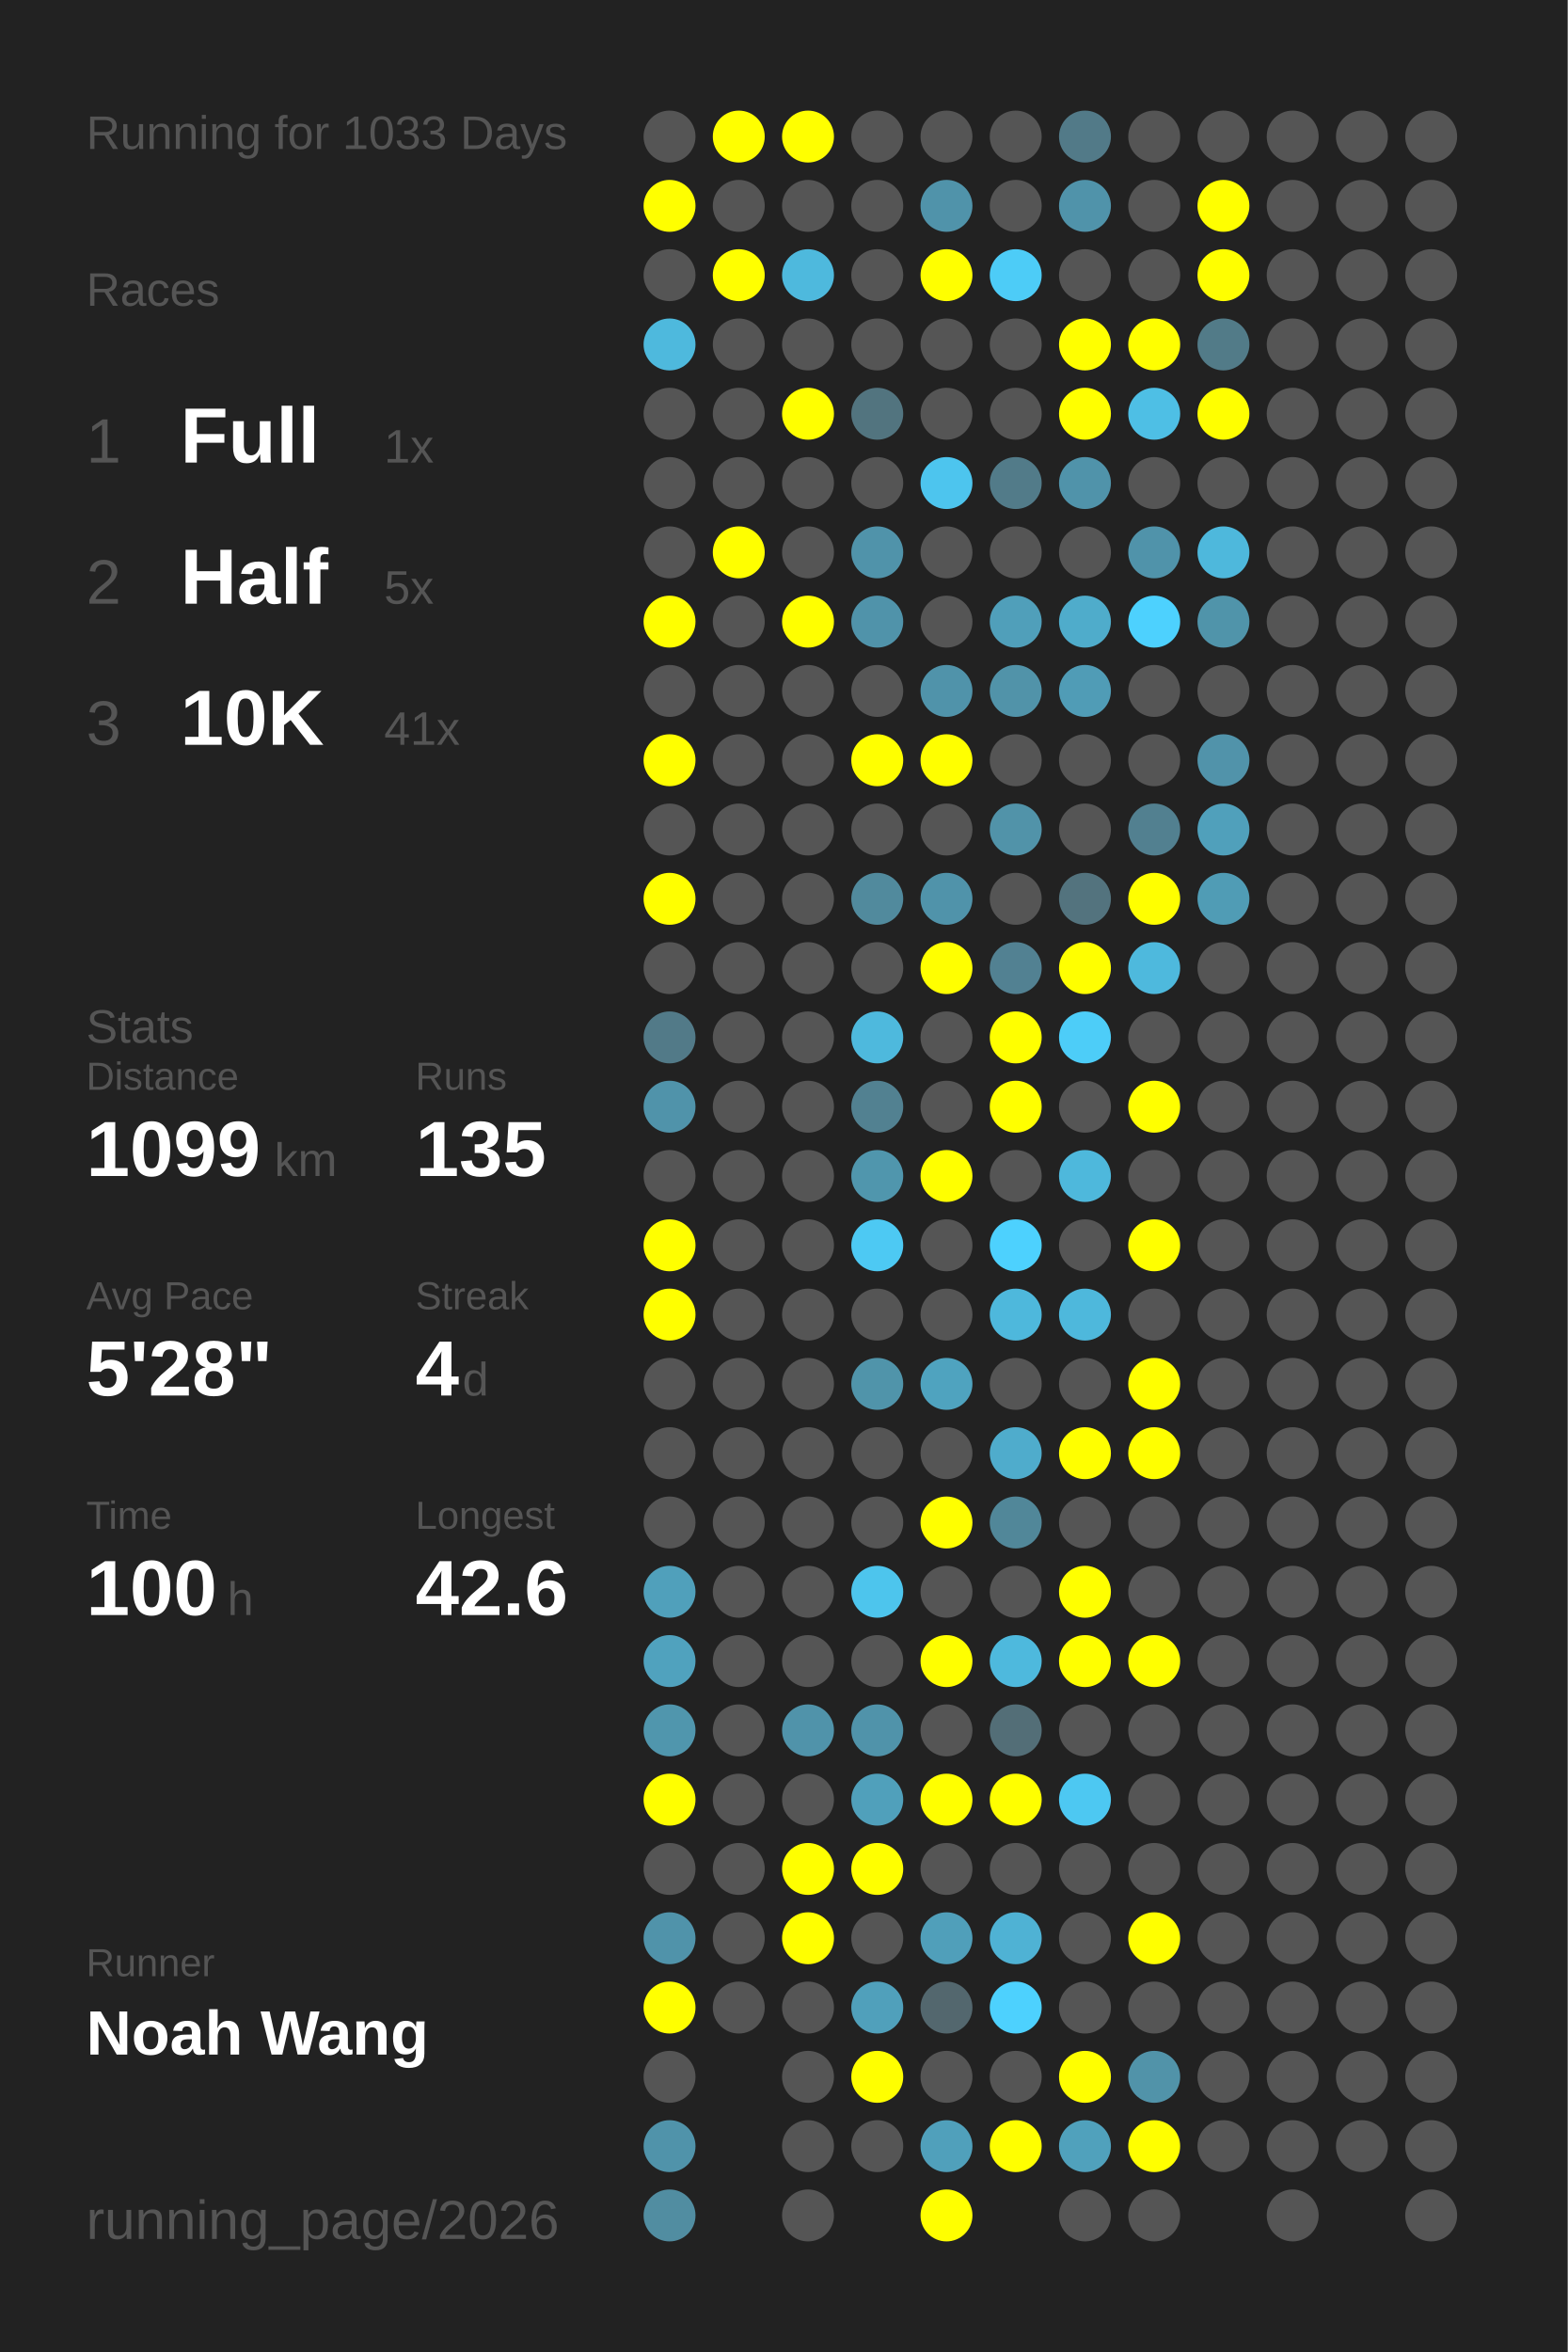
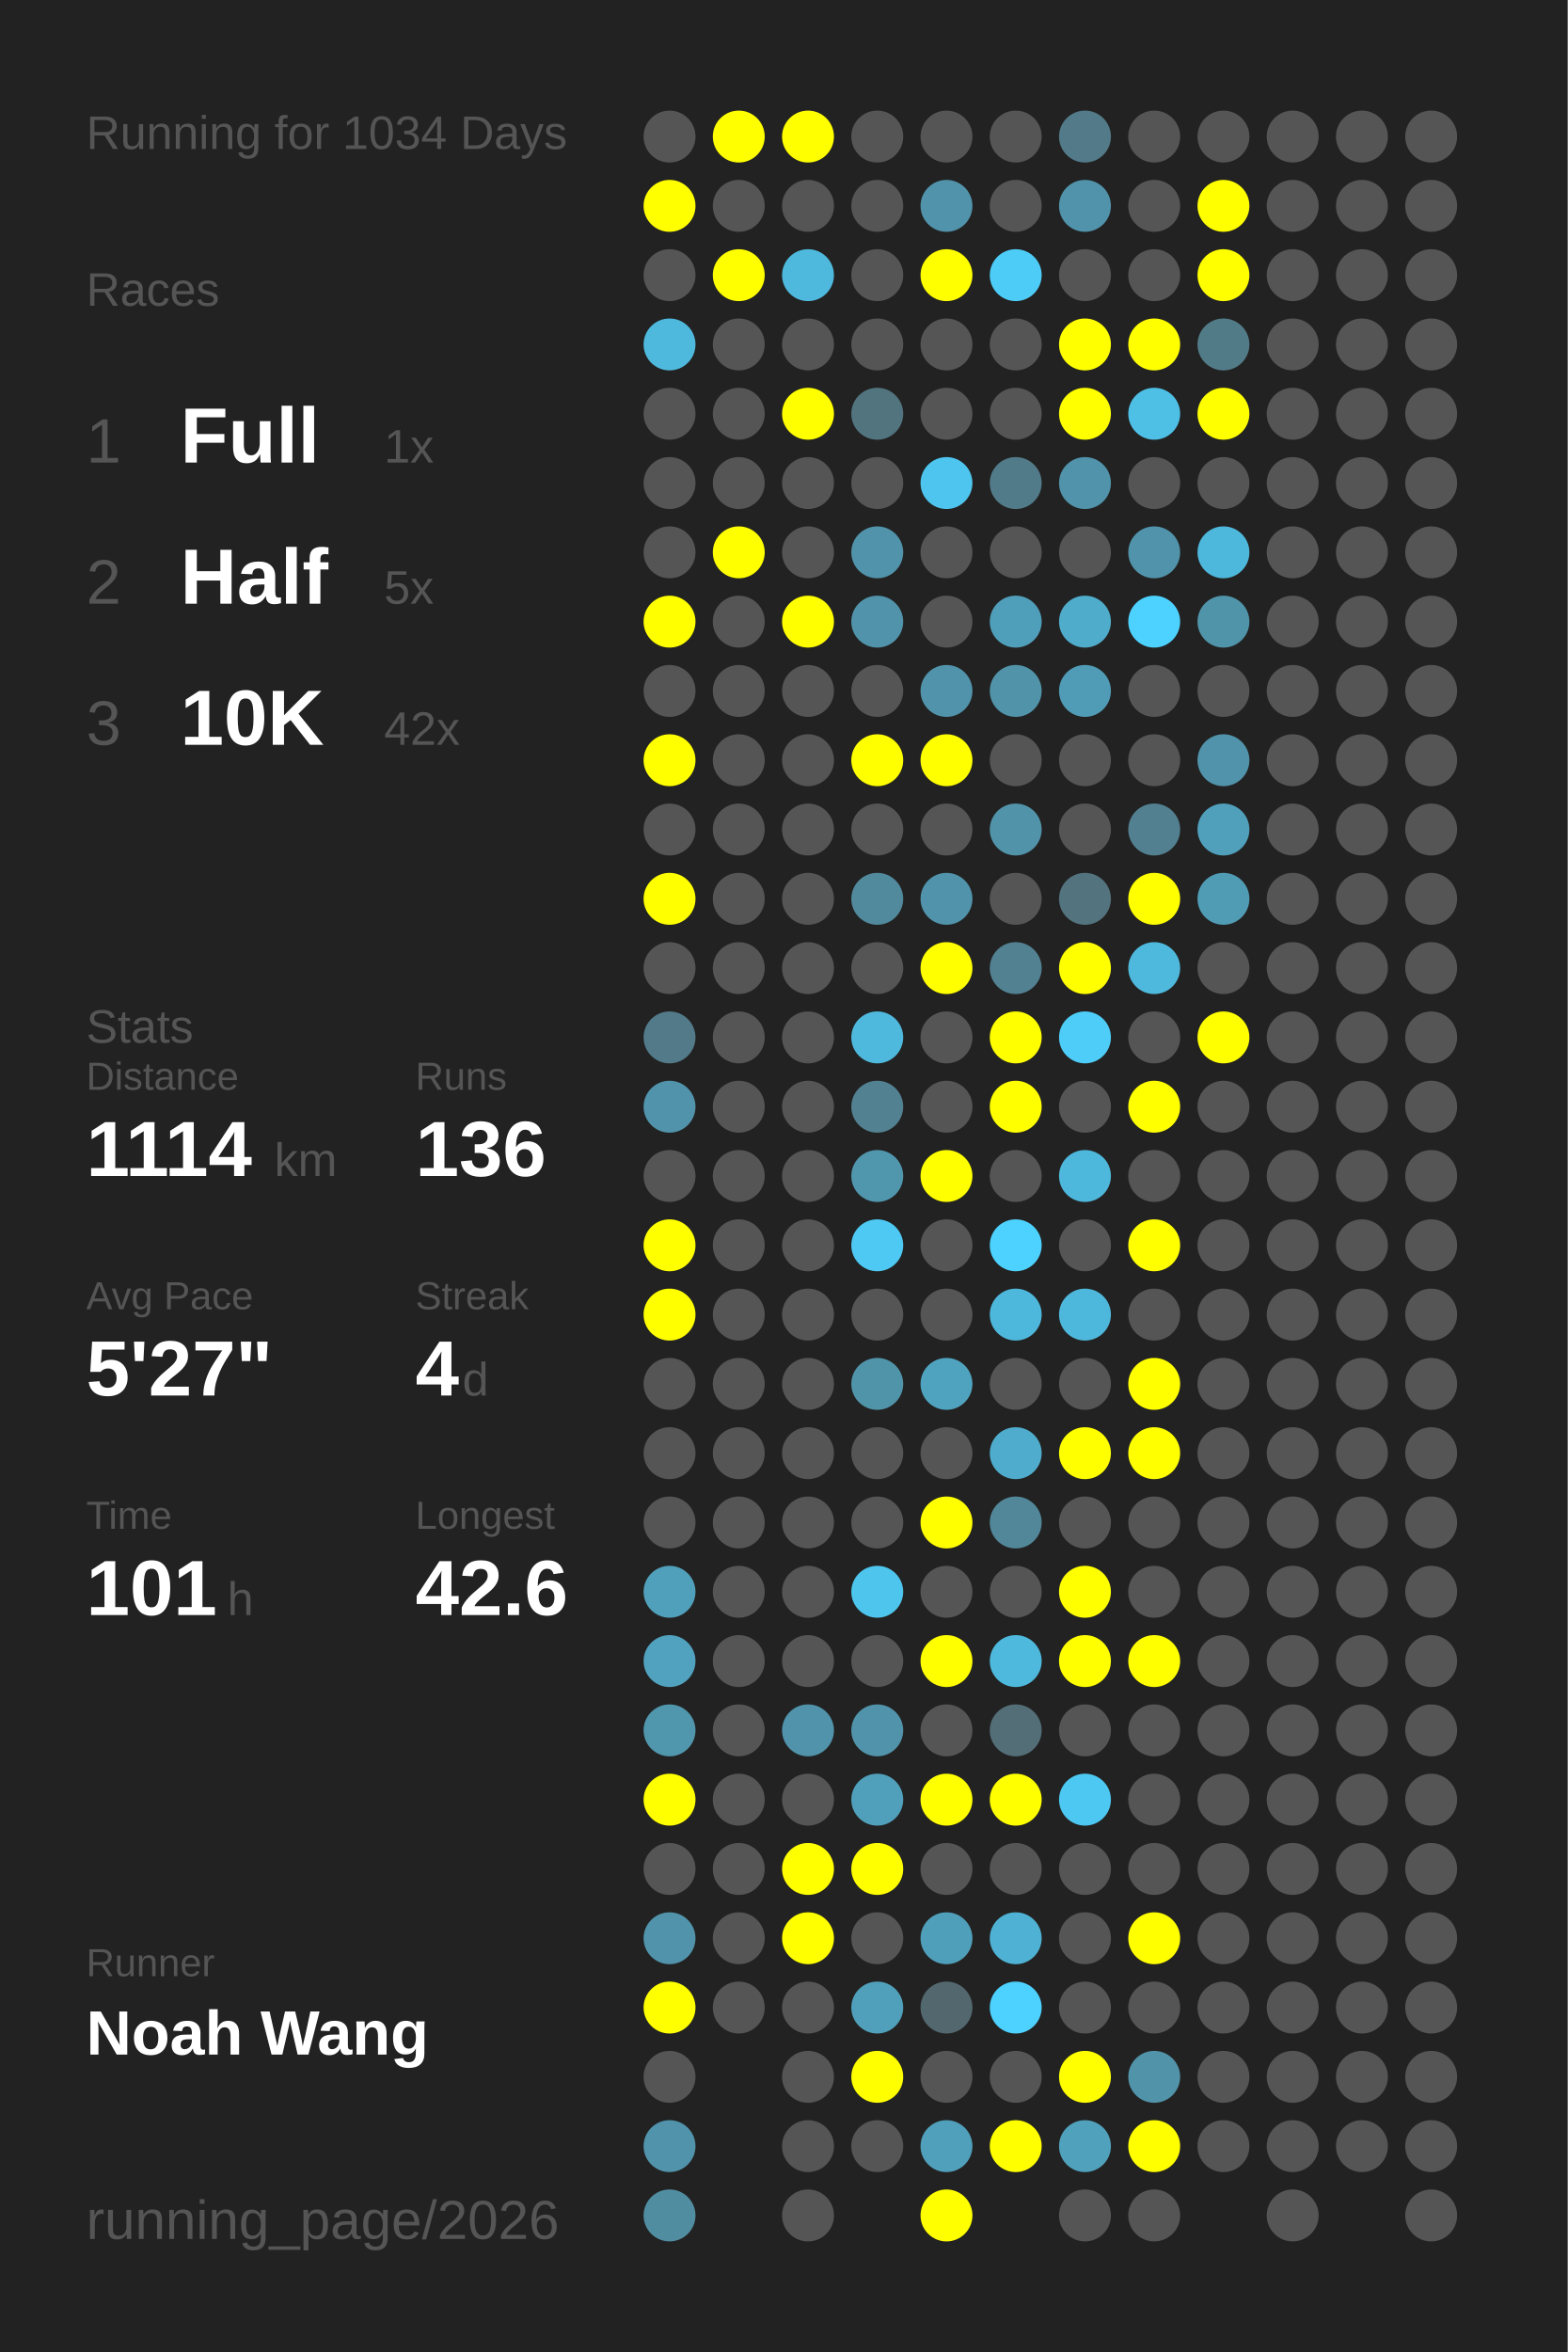
<svg xmlns="http://www.w3.org/2000/svg" baseProfile="full" height="300mm" version="1.1" viewBox="0,0,200,300" width="200mm">
  <defs />
  <rect fill="#222222" height="300" width="200" x="0" y="0" />
-   <text fill="#555555" style="font-size:6px; font-family:Arial;" x="11" y="19">Running for 1033 Days</text>
+   <text fill="#555555" style="font-size:6px; font-family:Arial;" x="11" y="19">Running for 1034 Days</text>
  <text fill="#555555" style="font-size:6px; font-family:Arial;" x="11" y="39">Races</text>
  <text fill="#555555" style="font-size:8px; font-family:Arial;" x="11" y="59">1</text>
  <text fill="#FFFFFF" style="font-size:10px; font-family:Arial; font-weight:bold;" x="23" y="59">Full</text>
  <text fill="#555555" style="font-size:6px; font-family:Arial;" x="49" y="59">1x</text>
  <text fill="#555555" style="font-size:8px; font-family:Arial;" x="11" y="77">2</text>
  <text fill="#FFFFFF" style="font-size:10px; font-family:Arial; font-weight:bold;" x="23" y="77">Half</text>
  <text fill="#555555" style="font-size:6px; font-family:Arial;" x="49" y="77">5x</text>
  <text fill="#555555" style="font-size:8px; font-family:Arial;" x="11" y="95">3</text>
  <text fill="#FFFFFF" style="font-size:10px; font-family:Arial; font-weight:bold;" x="23" y="95">10K</text>
-   <text fill="#555555" style="font-size:6px; font-family:Arial;" x="49" y="95">41x</text>
+   <text fill="#555555" style="font-size:6px; font-family:Arial;" x="49" y="95">42x</text>
  <text fill="#555555" style="font-size:6px; font-family:Arial;" x="11" y="133">Stats</text>
  <text fill="#555555" style="font-size:5px; font-family:Arial;" x="11" y="139">Distance</text>
-   <text fill="#FFFFFF" style="font-size:10px; font-family:Arial; font-weight:bold;" x="11" y="150">1099</text>
+   <text fill="#FFFFFF" style="font-size:10px; font-family:Arial; font-weight:bold;" x="11" y="150">1114</text>
  <text fill="#555555" style="font-size:6px; font-family:Arial;" x="35" y="150">km</text>
  <text fill="#555555" style="font-size:5px; font-family:Arial;" x="53" y="139">Runs</text>
-   <text fill="#FFFFFF" style="font-size:10px; font-family:Arial; font-weight:bold;" x="53" y="150">135</text>
+   <text fill="#FFFFFF" style="font-size:10px; font-family:Arial; font-weight:bold;" x="53" y="150">136</text>
  <text fill="#555555" style="font-size:5px; font-family:Arial;" x="11" y="167">Avg Pace</text>
-   <text fill="#FFFFFF" style="font-size:10px; font-family:Arial; font-weight:bold;" x="11" y="178">5'28"</text>
+   <text fill="#FFFFFF" style="font-size:10px; font-family:Arial; font-weight:bold;" x="11" y="178">5'27"</text>
  <text fill="#555555" style="font-size:5px; font-family:Arial;" x="53" y="167">Streak</text>
  <text fill="#FFFFFF" style="font-size:10px; font-family:Arial; font-weight:bold;" x="53" y="178">4</text>
  <text fill="#555555" style="font-size:6px; font-family:Arial;" x="59" y="178">d</text>
  <text fill="#555555" style="font-size:5px; font-family:Arial;" x="11" y="195">Time</text>
-   <text fill="#FFFFFF" style="font-size:10px; font-family:Arial; font-weight:bold;" x="11" y="206">100</text>
+   <text fill="#FFFFFF" style="font-size:10px; font-family:Arial; font-weight:bold;" x="11" y="206">101</text>
  <text fill="#555555" style="font-size:6px; font-family:Arial;" x="29" y="206">h</text>
  <text fill="#555555" style="font-size:5px; font-family:Arial;" x="53" y="195">Longest</text>
  <text fill="#FFFFFF" style="font-size:10px; font-family:Arial; font-weight:bold;" x="53" y="206">42.6</text>
  <text fill="#555555" style="font-size:5px; font-family:Arial;" x="11" y="252.065">Runner</text>
  <text fill="#FFFFFF" style="font-size:8px; font-family:Arial; font-weight:bold;" x="11" y="262.065">Noah Wang</text>
  <text fill="#555555" style="font-size:7px; font-family:Arial;" x="11" y="285.581">running_page/2026</text>
  <circle cx="85.417" cy="17.419" fill="#555555" r="3.312" />
  <circle cx="85.417" cy="26.258" fill="#FFFF00" r="3.312" />
  <circle cx="85.417" cy="35.097" fill="#555555" r="3.312" />
  <circle cx="85.417" cy="43.935" fill="#4eb9dd" r="3.312" />
  <circle cx="85.417" cy="52.774" fill="#555555" r="3.312" />
  <circle cx="85.417" cy="61.613" fill="#555555" r="3.312" />
  <circle cx="85.417" cy="70.452" fill="#555555" r="3.312" />
  <circle cx="85.417" cy="79.29" fill="#FFFF00" r="3.312" />
  <circle cx="85.417" cy="88.129" fill="#555555" r="3.312" />
  <circle cx="85.417" cy="96.968" fill="#FFFF00" r="3.312" />
  <circle cx="85.417" cy="105.806" fill="#555555" r="3.312" />
  <circle cx="85.417" cy="114.645" fill="#FFFF00" r="3.312" />
  <circle cx="85.417" cy="123.484" fill="#555555" r="3.312" />
  <circle cx="85.417" cy="132.323" fill="#527a88" r="3.312" />
  <circle cx="85.417" cy="141.161" fill="#5093aa" r="3.312" />
  <circle cx="85.417" cy="150" fill="#555555" r="3.312" />
  <circle cx="85.417" cy="158.839" fill="#FFFF00" r="3.312" />
  <circle cx="85.417" cy="167.677" fill="#FFFF00" r="3.312" />
  <circle cx="85.417" cy="176.516" fill="#555555" r="3.312" />
  <circle cx="85.417" cy="185.355" fill="#555555" r="3.312" />
  <circle cx="85.417" cy="194.194" fill="#555555" r="3.312" />
  <circle cx="85.417" cy="203.032" fill="#50a0bb" r="3.312" />
  <circle cx="85.417" cy="211.871" fill="#50a2be" r="3.312" />
  <circle cx="85.417" cy="220.71" fill="#5096ad" r="3.312" />
  <circle cx="85.417" cy="229.548" fill="#FFFF00" r="3.312" />
  <circle cx="85.417" cy="238.387" fill="#555555" r="3.312" />
  <circle cx="85.417" cy="247.226" fill="#5093aa" r="3.312" />
  <circle cx="85.417" cy="256.065" fill="#FFFF00" r="3.312" />
  <circle cx="85.417" cy="264.903" fill="#555555" r="3.312" />
  <circle cx="85.417" cy="273.742" fill="#5093aa" r="3.312" />
  <circle cx="85.417" cy="282.581" fill="#518da1" r="3.312" />
  <circle cx="94.25" cy="17.419" fill="#FFFF00" r="3.312" />
  <circle cx="94.25" cy="26.258" fill="#555555" r="3.312" />
  <circle cx="94.25" cy="35.097" fill="#FFFF00" r="3.312" />
  <circle cx="94.25" cy="43.935" fill="#555555" r="3.312" />
  <circle cx="94.25" cy="52.774" fill="#555555" r="3.312" />
  <circle cx="94.25" cy="61.613" fill="#555555" r="3.312" />
  <circle cx="94.25" cy="70.452" fill="#FFFF00" r="3.312" />
  <circle cx="94.25" cy="79.29" fill="#555555" r="3.312" />
  <circle cx="94.25" cy="88.129" fill="#555555" r="3.312" />
  <circle cx="94.25" cy="96.968" fill="#555555" r="3.312" />
  <circle cx="94.25" cy="105.806" fill="#555555" r="3.312" />
  <circle cx="94.25" cy="114.645" fill="#555555" r="3.312" />
  <circle cx="94.25" cy="123.484" fill="#555555" r="3.312" />
  <circle cx="94.25" cy="132.323" fill="#555555" r="3.312" />
  <circle cx="94.25" cy="141.161" fill="#555555" r="3.312" />
  <circle cx="94.25" cy="150" fill="#555555" r="3.312" />
  <circle cx="94.25" cy="158.839" fill="#555555" r="3.312" />
  <circle cx="94.25" cy="167.677" fill="#555555" r="3.312" />
  <circle cx="94.25" cy="176.516" fill="#555555" r="3.312" />
  <circle cx="94.25" cy="185.355" fill="#555555" r="3.312" />
  <circle cx="94.25" cy="194.194" fill="#555555" r="3.312" />
  <circle cx="94.25" cy="203.032" fill="#555555" r="3.312" />
  <circle cx="94.25" cy="211.871" fill="#555555" r="3.312" />
  <circle cx="94.25" cy="220.71" fill="#555555" r="3.312" />
  <circle cx="94.25" cy="229.548" fill="#555555" r="3.312" />
  <circle cx="94.25" cy="238.387" fill="#555555" r="3.312" />
  <circle cx="94.25" cy="247.226" fill="#555555" r="3.312" />
  <circle cx="94.25" cy="256.065" fill="#555555" r="3.312" />
  <circle cx="103.083" cy="17.419" fill="#FFFF00" r="3.312" />
  <circle cx="103.083" cy="26.258" fill="#555555" r="3.312" />
  <circle cx="103.083" cy="35.097" fill="#4eb9dd" r="3.312" />
  <circle cx="103.083" cy="43.935" fill="#555555" r="3.312" />
  <circle cx="103.083" cy="52.774" fill="#FFFF00" r="3.312" />
  <circle cx="103.083" cy="61.613" fill="#555555" r="3.312" />
  <circle cx="103.083" cy="70.452" fill="#555555" r="3.312" />
  <circle cx="103.083" cy="79.29" fill="#FFFF00" r="3.312" />
  <circle cx="103.083" cy="88.129" fill="#555555" r="3.312" />
  <circle cx="103.083" cy="96.968" fill="#555555" r="3.312" />
  <circle cx="103.083" cy="105.806" fill="#555555" r="3.312" />
  <circle cx="103.083" cy="114.645" fill="#555555" r="3.312" />
  <circle cx="103.083" cy="123.484" fill="#555555" r="3.312" />
  <circle cx="103.083" cy="132.323" fill="#555555" r="3.312" />
  <circle cx="103.083" cy="141.161" fill="#555555" r="3.312" />
  <circle cx="103.083" cy="150" fill="#555555" r="3.312" />
  <circle cx="103.083" cy="158.839" fill="#555555" r="3.312" />
  <circle cx="103.083" cy="167.677" fill="#555555" r="3.312" />
  <circle cx="103.083" cy="176.516" fill="#555555" r="3.312" />
  <circle cx="103.083" cy="185.355" fill="#555555" r="3.312" />
  <circle cx="103.083" cy="194.194" fill="#555555" r="3.312" />
  <circle cx="103.083" cy="203.032" fill="#555555" r="3.312" />
  <circle cx="103.083" cy="211.871" fill="#555555" r="3.312" />
  <circle cx="103.083" cy="220.71" fill="#5093aa" r="3.312" />
  <circle cx="103.083" cy="229.548" fill="#555555" r="3.312" />
  <circle cx="103.083" cy="238.387" fill="#FFFF00" r="3.312" />
  <circle cx="103.083" cy="247.226" fill="#FFFF00" r="3.312" />
  <circle cx="103.083" cy="256.065" fill="#555555" r="3.312" />
  <circle cx="103.083" cy="264.903" fill="#555555" r="3.312" />
  <circle cx="103.083" cy="273.742" fill="#555555" r="3.312" />
  <circle cx="103.083" cy="282.581" fill="#555555" r="3.312" />
  <circle cx="111.917" cy="17.419" fill="#555555" r="3.312" />
  <circle cx="111.917" cy="26.258" fill="#555555" r="3.312" />
  <circle cx="111.917" cy="35.097" fill="#555555" r="3.312" />
  <circle cx="111.917" cy="43.935" fill="#555555" r="3.312" />
  <circle cx="111.917" cy="52.774" fill="#52747f" r="3.312" />
  <circle cx="111.917" cy="61.613" fill="#555555" r="3.312" />
  <circle cx="111.917" cy="70.452" fill="#5093aa" r="3.312" />
  <circle cx="111.917" cy="79.29" fill="#5093aa" r="3.312" />
  <circle cx="111.917" cy="88.129" fill="#555555" r="3.312" />
  <circle cx="111.917" cy="96.968" fill="#FFFF00" r="3.312" />
  <circle cx="111.917" cy="105.806" fill="#555555" r="3.312" />
  <circle cx="111.917" cy="114.645" fill="#518a9d" r="3.312" />
  <circle cx="111.917" cy="123.484" fill="#555555" r="3.312" />
  <circle cx="111.917" cy="132.323" fill="#4eb9dd" r="3.312" />
  <circle cx="111.917" cy="141.161" fill="#528191" r="3.312" />
  <circle cx="111.917" cy="150" fill="#5096ad" r="3.312" />
  <circle cx="111.917" cy="158.839" fill="#4dc9f3" r="3.312" />
  <circle cx="111.917" cy="167.677" fill="#555555" r="3.312" />
  <circle cx="111.917" cy="176.516" fill="#5094aa" r="3.312" />
  <circle cx="111.917" cy="185.355" fill="#555555" r="3.312" />
  <circle cx="111.917" cy="194.194" fill="#555555" r="3.312" />
  <circle cx="111.917" cy="203.032" fill="#4dc5ed" r="3.312" />
  <circle cx="111.917" cy="211.871" fill="#555555" r="3.312" />
  <circle cx="111.917" cy="220.71" fill="#5093aa" r="3.312" />
  <circle cx="111.917" cy="229.548" fill="#50a0bb" r="3.312" />
  <circle cx="111.917" cy="238.387" fill="#FFFF00" r="3.312" />
  <circle cx="111.917" cy="247.226" fill="#555555" r="3.312" />
  <circle cx="111.917" cy="256.065" fill="#50a0bb" r="3.312" />
  <circle cx="111.917" cy="264.903" fill="#FFFF00" r="3.312" />
  <circle cx="111.917" cy="273.742" fill="#555555" r="3.312" />
  <circle cx="120.75" cy="17.419" fill="#555555" r="3.312" />
  <circle cx="120.75" cy="26.258" fill="#5093aa" r="3.312" />
  <circle cx="120.75" cy="35.097" fill="#FFFF00" r="3.312" />
  <circle cx="120.75" cy="43.935" fill="#555555" r="3.312" />
  <circle cx="120.75" cy="52.774" fill="#555555" r="3.312" />
  <circle cx="120.75" cy="61.613" fill="#4dc5ee" r="3.312" />
  <circle cx="120.75" cy="70.452" fill="#555555" r="3.312" />
  <circle cx="120.75" cy="79.29" fill="#555555" r="3.312" />
  <circle cx="120.75" cy="88.129" fill="#5093aa" r="3.312" />
  <circle cx="120.75" cy="96.968" fill="#FFFF00" r="3.312" />
  <circle cx="120.75" cy="105.806" fill="#555555" r="3.312" />
  <circle cx="120.75" cy="114.645" fill="#5093aa" r="3.312" />
  <circle cx="120.75" cy="123.484" fill="#FFFF00" r="3.312" />
  <circle cx="120.75" cy="132.323" fill="#555555" r="3.312" />
  <circle cx="120.75" cy="141.161" fill="#555555" r="3.312" />
  <circle cx="120.75" cy="150" fill="#FFFF00" r="3.312" />
  <circle cx="120.75" cy="158.839" fill="#555555" r="3.312" />
  <circle cx="120.75" cy="167.677" fill="#555555" r="3.312" />
  <circle cx="120.75" cy="176.516" fill="#4fa3bf" r="3.312" />
  <circle cx="120.75" cy="185.355" fill="#555555" r="3.312" />
  <circle cx="120.75" cy="194.194" fill="#FFFF00" r="3.312" />
  <circle cx="120.75" cy="203.032" fill="#555555" r="3.312" />
  <circle cx="120.75" cy="211.871" fill="#FFFF00" r="3.312" />
  <circle cx="120.75" cy="220.71" fill="#555555" r="3.312" />
  <circle cx="120.75" cy="229.548" fill="#FFFF00" r="3.312" />
  <circle cx="120.75" cy="238.387" fill="#555555" r="3.312" />
  <circle cx="120.75" cy="247.226" fill="#509fba" r="3.312" />
  <circle cx="120.75" cy="256.065" fill="#53676e" r="3.312" />
  <circle cx="120.75" cy="264.903" fill="#555555" r="3.312" />
  <circle cx="120.75" cy="273.742" fill="#50a0bb" r="3.312" />
  <circle cx="120.75" cy="282.581" fill="#FFFF00" r="3.312" />
  <circle cx="129.583" cy="17.419" fill="#555555" r="3.312" />
  <circle cx="129.583" cy="26.258" fill="#555555" r="3.312" />
  <circle cx="129.583" cy="35.097" fill="#4dccf7" r="3.312" />
  <circle cx="129.583" cy="43.935" fill="#555555" r="3.312" />
  <circle cx="129.583" cy="52.774" fill="#555555" r="3.312" />
  <circle cx="129.583" cy="61.613" fill="#527b89" r="3.312" />
  <circle cx="129.583" cy="70.452" fill="#555555" r="3.312" />
  <circle cx="129.583" cy="79.29" fill="#509fba" r="3.312" />
  <circle cx="129.583" cy="88.129" fill="#5193a9" r="3.312" />
  <circle cx="129.583" cy="96.968" fill="#555555" r="3.312" />
  <circle cx="129.583" cy="105.806" fill="#5193a9" r="3.312" />
  <circle cx="129.583" cy="114.645" fill="#555555" r="3.312" />
  <circle cx="129.583" cy="123.484" fill="#528192" r="3.312" />
  <circle cx="129.583" cy="132.323" fill="#FFFF00" r="3.312" />
  <circle cx="129.583" cy="141.161" fill="#FFFF00" r="3.312" />
  <circle cx="129.583" cy="150" fill="#555555" r="3.312" />
  <circle cx="129.583" cy="158.839" fill="#4dd1fe" r="3.312" />
  <circle cx="129.583" cy="167.677" fill="#4eb8dc" r="3.312" />
  <circle cx="129.583" cy="176.516" fill="#555555" r="3.312" />
  <circle cx="129.583" cy="185.355" fill="#4faccc" r="3.312" />
  <circle cx="129.583" cy="194.194" fill="#518799" r="3.312" />
  <circle cx="129.583" cy="203.032" fill="#555555" r="3.312" />
  <circle cx="129.583" cy="211.871" fill="#4eb9dd" r="3.312" />
  <circle cx="129.583" cy="220.71" fill="#536e77" r="3.312" />
  <circle cx="129.583" cy="229.548" fill="#FFFF00" r="3.312" />
  <circle cx="129.583" cy="238.387" fill="#555555" r="3.312" />
  <circle cx="129.583" cy="247.226" fill="#4fb2d4" r="3.312" />
  <circle cx="129.583" cy="256.065" fill="#4dd1fe" r="3.312" />
  <circle cx="129.583" cy="264.903" fill="#555555" r="3.312" />
  <circle cx="129.583" cy="273.742" fill="#FFFF00" r="3.312" />
  <circle cx="138.417" cy="17.419" fill="#527a88" r="3.312" />
  <circle cx="138.417" cy="26.258" fill="#5093aa" r="3.312" />
  <circle cx="138.417" cy="35.097" fill="#555555" r="3.312" />
  <circle cx="138.417" cy="43.935" fill="#FFFF00" r="3.312" />
  <circle cx="138.417" cy="52.774" fill="#FFFF00" r="3.312" />
  <circle cx="138.417" cy="61.613" fill="#5093aa" r="3.312" />
  <circle cx="138.417" cy="70.452" fill="#555555" r="3.312" />
  <circle cx="138.417" cy="79.29" fill="#4faccb" r="3.312" />
  <circle cx="138.417" cy="88.129" fill="#509cb6" r="3.312" />
  <circle cx="138.417" cy="96.968" fill="#555555" r="3.312" />
  <circle cx="138.417" cy="105.806" fill="#555555" r="3.312" />
  <circle cx="138.417" cy="114.645" fill="#53737e" r="3.312" />
  <circle cx="138.417" cy="123.484" fill="#FFFF00" r="3.312" />
  <circle cx="138.417" cy="132.323" fill="#4dcdf8" r="3.312" />
  <circle cx="138.417" cy="141.161" fill="#555555" r="3.312" />
  <circle cx="138.417" cy="150" fill="#4eb8dc" r="3.312" />
  <circle cx="138.417" cy="158.839" fill="#555555" r="3.312" />
  <circle cx="138.417" cy="167.677" fill="#4eb8dc" r="3.312" />
  <circle cx="138.417" cy="176.516" fill="#555555" r="3.312" />
  <circle cx="138.417" cy="185.355" fill="#FFFF00" r="3.312" />
  <circle cx="138.417" cy="194.194" fill="#555555" r="3.312" />
  <circle cx="138.417" cy="203.032" fill="#FFFF00" r="3.312" />
  <circle cx="138.417" cy="211.871" fill="#FFFF00" r="3.312" />
  <circle cx="138.417" cy="220.71" fill="#555555" r="3.312" />
  <circle cx="138.417" cy="229.548" fill="#4dc8f2" r="3.312" />
  <circle cx="138.417" cy="238.387" fill="#555555" r="3.312" />
  <circle cx="138.417" cy="247.226" fill="#555555" r="3.312" />
  <circle cx="138.417" cy="256.065" fill="#555555" r="3.312" />
  <circle cx="138.417" cy="264.903" fill="#FFFF00" r="3.312" />
  <circle cx="138.417" cy="273.742" fill="#50a1bc" r="3.312" />
  <circle cx="138.417" cy="282.581" fill="#555555" r="3.312" />
  <circle cx="147.25" cy="17.419" fill="#555555" r="3.312" />
  <circle cx="147.25" cy="26.258" fill="#555555" r="3.312" />
  <circle cx="147.25" cy="35.097" fill="#555555" r="3.312" />
  <circle cx="147.25" cy="43.935" fill="#FFFF00" r="3.312" />
  <circle cx="147.25" cy="52.774" fill="#4ebfe5" r="3.312" />
  <circle cx="147.25" cy="61.613" fill="#555555" r="3.312" />
  <circle cx="147.25" cy="70.452" fill="#5093aa" r="3.312" />
  <circle cx="147.25" cy="79.29" fill="#4dd1fe" r="3.312" />
  <circle cx="147.25" cy="88.129" fill="#555555" r="3.312" />
  <circle cx="147.25" cy="96.968" fill="#555555" r="3.312" />
  <circle cx="147.25" cy="105.806" fill="#528090" r="3.312" />
  <circle cx="147.25" cy="114.645" fill="#FFFF00" r="3.312" />
  <circle cx="147.25" cy="123.484" fill="#4eb9dd" r="3.312" />
  <circle cx="147.25" cy="132.323" fill="#555555" r="3.312" />
  <circle cx="147.25" cy="141.161" fill="#FFFF00" r="3.312" />
  <circle cx="147.25" cy="150" fill="#555555" r="3.312" />
  <circle cx="147.25" cy="158.839" fill="#FFFF00" r="3.312" />
  <circle cx="147.25" cy="167.677" fill="#555555" r="3.312" />
  <circle cx="147.25" cy="176.516" fill="#FFFF00" r="3.312" />
  <circle cx="147.25" cy="185.355" fill="#FFFF00" r="3.312" />
  <circle cx="147.25" cy="194.194" fill="#555555" r="3.312" />
  <circle cx="147.25" cy="203.032" fill="#555555" r="3.312" />
  <circle cx="147.25" cy="211.871" fill="#FFFF00" r="3.312" />
  <circle cx="147.25" cy="220.71" fill="#555555" r="3.312" />
  <circle cx="147.25" cy="229.548" fill="#555555" r="3.312" />
  <circle cx="147.25" cy="238.387" fill="#555555" r="3.312" />
  <circle cx="147.25" cy="247.226" fill="#FFFF00" r="3.312" />
  <circle cx="147.25" cy="256.065" fill="#555555" r="3.312" />
  <circle cx="147.25" cy="264.903" fill="#5193a9" r="3.312" />
  <circle cx="147.25" cy="273.742" fill="#FFFF00" r="3.312" />
  <circle cx="147.25" cy="282.581" fill="#555555" r="3.312" />
  <circle cx="156.083" cy="17.419" fill="#555555" r="3.312" />
  <circle cx="156.083" cy="26.258" fill="#FFFF00" r="3.312" />
  <circle cx="156.083" cy="35.097" fill="#FFFF00" r="3.312" />
  <circle cx="156.083" cy="43.935" fill="#527b88" r="3.312" />
  <circle cx="156.083" cy="52.774" fill="#FFFF00" r="3.312" />
  <circle cx="156.083" cy="61.613" fill="#555555" r="3.312" />
  <circle cx="156.083" cy="70.452" fill="#4eb8dc" r="3.312" />
  <circle cx="156.083" cy="79.29" fill="#5094aa" r="3.312" />
  <circle cx="156.083" cy="88.129" fill="#555555" r="3.312" />
  <circle cx="156.083" cy="96.968" fill="#5193aa" r="3.312" />
  <circle cx="156.083" cy="105.806" fill="#50a0bb" r="3.312" />
  <circle cx="156.083" cy="114.645" fill="#509cb5" r="3.312" />
  <circle cx="156.083" cy="123.484" fill="#555555" r="3.312" />
-   <circle cx="156.083" cy="132.323" fill="#555555" r="3.312" />
+   <circle cx="156.083" cy="132.323" fill="#FFFF00" r="3.312" />
  <circle cx="156.083" cy="141.161" fill="#555555" r="3.312" />
  <circle cx="156.083" cy="150" fill="#555555" r="3.312" />
  <circle cx="156.083" cy="158.839" fill="#555555" r="3.312" />
  <circle cx="156.083" cy="167.677" fill="#555555" r="3.312" />
  <circle cx="156.083" cy="176.516" fill="#555555" r="3.312" />
  <circle cx="156.083" cy="185.355" fill="#555555" r="3.312" />
  <circle cx="156.083" cy="194.194" fill="#555555" r="3.312" />
  <circle cx="156.083" cy="203.032" fill="#555555" r="3.312" />
  <circle cx="156.083" cy="211.871" fill="#555555" r="3.312" />
  <circle cx="156.083" cy="220.71" fill="#555555" r="3.312" />
  <circle cx="156.083" cy="229.548" fill="#555555" r="3.312" />
  <circle cx="156.083" cy="238.387" fill="#555555" r="3.312" />
  <circle cx="156.083" cy="247.226" fill="#555555" r="3.312" />
  <circle cx="156.083" cy="256.065" fill="#555555" r="3.312" />
  <circle cx="156.083" cy="264.903" fill="#555555" r="3.312" />
  <circle cx="156.083" cy="273.742" fill="#555555" r="3.312" />
  <circle cx="164.917" cy="17.419" fill="#555555" r="3.312" />
  <circle cx="164.917" cy="26.258" fill="#555555" r="3.312" />
  <circle cx="164.917" cy="35.097" fill="#555555" r="3.312" />
  <circle cx="164.917" cy="43.935" fill="#555555" r="3.312" />
  <circle cx="164.917" cy="52.774" fill="#555555" r="3.312" />
  <circle cx="164.917" cy="61.613" fill="#555555" r="3.312" />
  <circle cx="164.917" cy="70.452" fill="#555555" r="3.312" />
  <circle cx="164.917" cy="79.29" fill="#555555" r="3.312" />
  <circle cx="164.917" cy="88.129" fill="#555555" r="3.312" />
  <circle cx="164.917" cy="96.968" fill="#555555" r="3.312" />
  <circle cx="164.917" cy="105.806" fill="#555555" r="3.312" />
  <circle cx="164.917" cy="114.645" fill="#555555" r="3.312" />
  <circle cx="164.917" cy="123.484" fill="#555555" r="3.312" />
  <circle cx="164.917" cy="132.323" fill="#555555" r="3.312" />
  <circle cx="164.917" cy="141.161" fill="#555555" r="3.312" />
  <circle cx="164.917" cy="150" fill="#555555" r="3.312" />
  <circle cx="164.917" cy="158.839" fill="#555555" r="3.312" />
  <circle cx="164.917" cy="167.677" fill="#555555" r="3.312" />
  <circle cx="164.917" cy="176.516" fill="#555555" r="3.312" />
  <circle cx="164.917" cy="185.355" fill="#555555" r="3.312" />
  <circle cx="164.917" cy="194.194" fill="#555555" r="3.312" />
  <circle cx="164.917" cy="203.032" fill="#555555" r="3.312" />
  <circle cx="164.917" cy="211.871" fill="#555555" r="3.312" />
  <circle cx="164.917" cy="220.71" fill="#555555" r="3.312" />
  <circle cx="164.917" cy="229.548" fill="#555555" r="3.312" />
  <circle cx="164.917" cy="238.387" fill="#555555" r="3.312" />
  <circle cx="164.917" cy="247.226" fill="#555555" r="3.312" />
  <circle cx="164.917" cy="256.065" fill="#555555" r="3.312" />
  <circle cx="164.917" cy="264.903" fill="#555555" r="3.312" />
  <circle cx="164.917" cy="273.742" fill="#555555" r="3.312" />
  <circle cx="164.917" cy="282.581" fill="#555555" r="3.312" />
  <circle cx="173.75" cy="17.419" fill="#555555" r="3.312" />
  <circle cx="173.75" cy="26.258" fill="#555555" r="3.312" />
  <circle cx="173.75" cy="35.097" fill="#555555" r="3.312" />
  <circle cx="173.75" cy="43.935" fill="#555555" r="3.312" />
  <circle cx="173.75" cy="52.774" fill="#555555" r="3.312" />
  <circle cx="173.75" cy="61.613" fill="#555555" r="3.312" />
  <circle cx="173.75" cy="70.452" fill="#555555" r="3.312" />
  <circle cx="173.75" cy="79.29" fill="#555555" r="3.312" />
  <circle cx="173.75" cy="88.129" fill="#555555" r="3.312" />
  <circle cx="173.75" cy="96.968" fill="#555555" r="3.312" />
  <circle cx="173.75" cy="105.806" fill="#555555" r="3.312" />
  <circle cx="173.75" cy="114.645" fill="#555555" r="3.312" />
  <circle cx="173.75" cy="123.484" fill="#555555" r="3.312" />
  <circle cx="173.75" cy="132.323" fill="#555555" r="3.312" />
  <circle cx="173.75" cy="141.161" fill="#555555" r="3.312" />
  <circle cx="173.75" cy="150" fill="#555555" r="3.312" />
  <circle cx="173.75" cy="158.839" fill="#555555" r="3.312" />
  <circle cx="173.75" cy="167.677" fill="#555555" r="3.312" />
  <circle cx="173.75" cy="176.516" fill="#555555" r="3.312" />
  <circle cx="173.75" cy="185.355" fill="#555555" r="3.312" />
  <circle cx="173.75" cy="194.194" fill="#555555" r="3.312" />
  <circle cx="173.75" cy="203.032" fill="#555555" r="3.312" />
  <circle cx="173.75" cy="211.871" fill="#555555" r="3.312" />
  <circle cx="173.75" cy="220.71" fill="#555555" r="3.312" />
  <circle cx="173.75" cy="229.548" fill="#555555" r="3.312" />
  <circle cx="173.75" cy="238.387" fill="#555555" r="3.312" />
  <circle cx="173.75" cy="247.226" fill="#555555" r="3.312" />
  <circle cx="173.75" cy="256.065" fill="#555555" r="3.312" />
  <circle cx="173.75" cy="264.903" fill="#555555" r="3.312" />
  <circle cx="173.75" cy="273.742" fill="#555555" r="3.312" />
  <circle cx="182.583" cy="17.419" fill="#555555" r="3.312" />
  <circle cx="182.583" cy="26.258" fill="#555555" r="3.312" />
  <circle cx="182.583" cy="35.097" fill="#555555" r="3.312" />
  <circle cx="182.583" cy="43.935" fill="#555555" r="3.312" />
  <circle cx="182.583" cy="52.774" fill="#555555" r="3.312" />
  <circle cx="182.583" cy="61.613" fill="#555555" r="3.312" />
  <circle cx="182.583" cy="70.452" fill="#555555" r="3.312" />
  <circle cx="182.583" cy="79.29" fill="#555555" r="3.312" />
  <circle cx="182.583" cy="88.129" fill="#555555" r="3.312" />
  <circle cx="182.583" cy="96.968" fill="#555555" r="3.312" />
  <circle cx="182.583" cy="105.806" fill="#555555" r="3.312" />
  <circle cx="182.583" cy="114.645" fill="#555555" r="3.312" />
  <circle cx="182.583" cy="123.484" fill="#555555" r="3.312" />
  <circle cx="182.583" cy="132.323" fill="#555555" r="3.312" />
  <circle cx="182.583" cy="141.161" fill="#555555" r="3.312" />
  <circle cx="182.583" cy="150" fill="#555555" r="3.312" />
  <circle cx="182.583" cy="158.839" fill="#555555" r="3.312" />
  <circle cx="182.583" cy="167.677" fill="#555555" r="3.312" />
  <circle cx="182.583" cy="176.516" fill="#555555" r="3.312" />
  <circle cx="182.583" cy="185.355" fill="#555555" r="3.312" />
  <circle cx="182.583" cy="194.194" fill="#555555" r="3.312" />
  <circle cx="182.583" cy="203.032" fill="#555555" r="3.312" />
  <circle cx="182.583" cy="211.871" fill="#555555" r="3.312" />
  <circle cx="182.583" cy="220.71" fill="#555555" r="3.312" />
  <circle cx="182.583" cy="229.548" fill="#555555" r="3.312" />
  <circle cx="182.583" cy="238.387" fill="#555555" r="3.312" />
  <circle cx="182.583" cy="247.226" fill="#555555" r="3.312" />
  <circle cx="182.583" cy="256.065" fill="#555555" r="3.312" />
  <circle cx="182.583" cy="264.903" fill="#555555" r="3.312" />
  <circle cx="182.583" cy="273.742" fill="#555555" r="3.312" />
  <circle cx="182.583" cy="282.581" fill="#555555" r="3.312" />
</svg>
